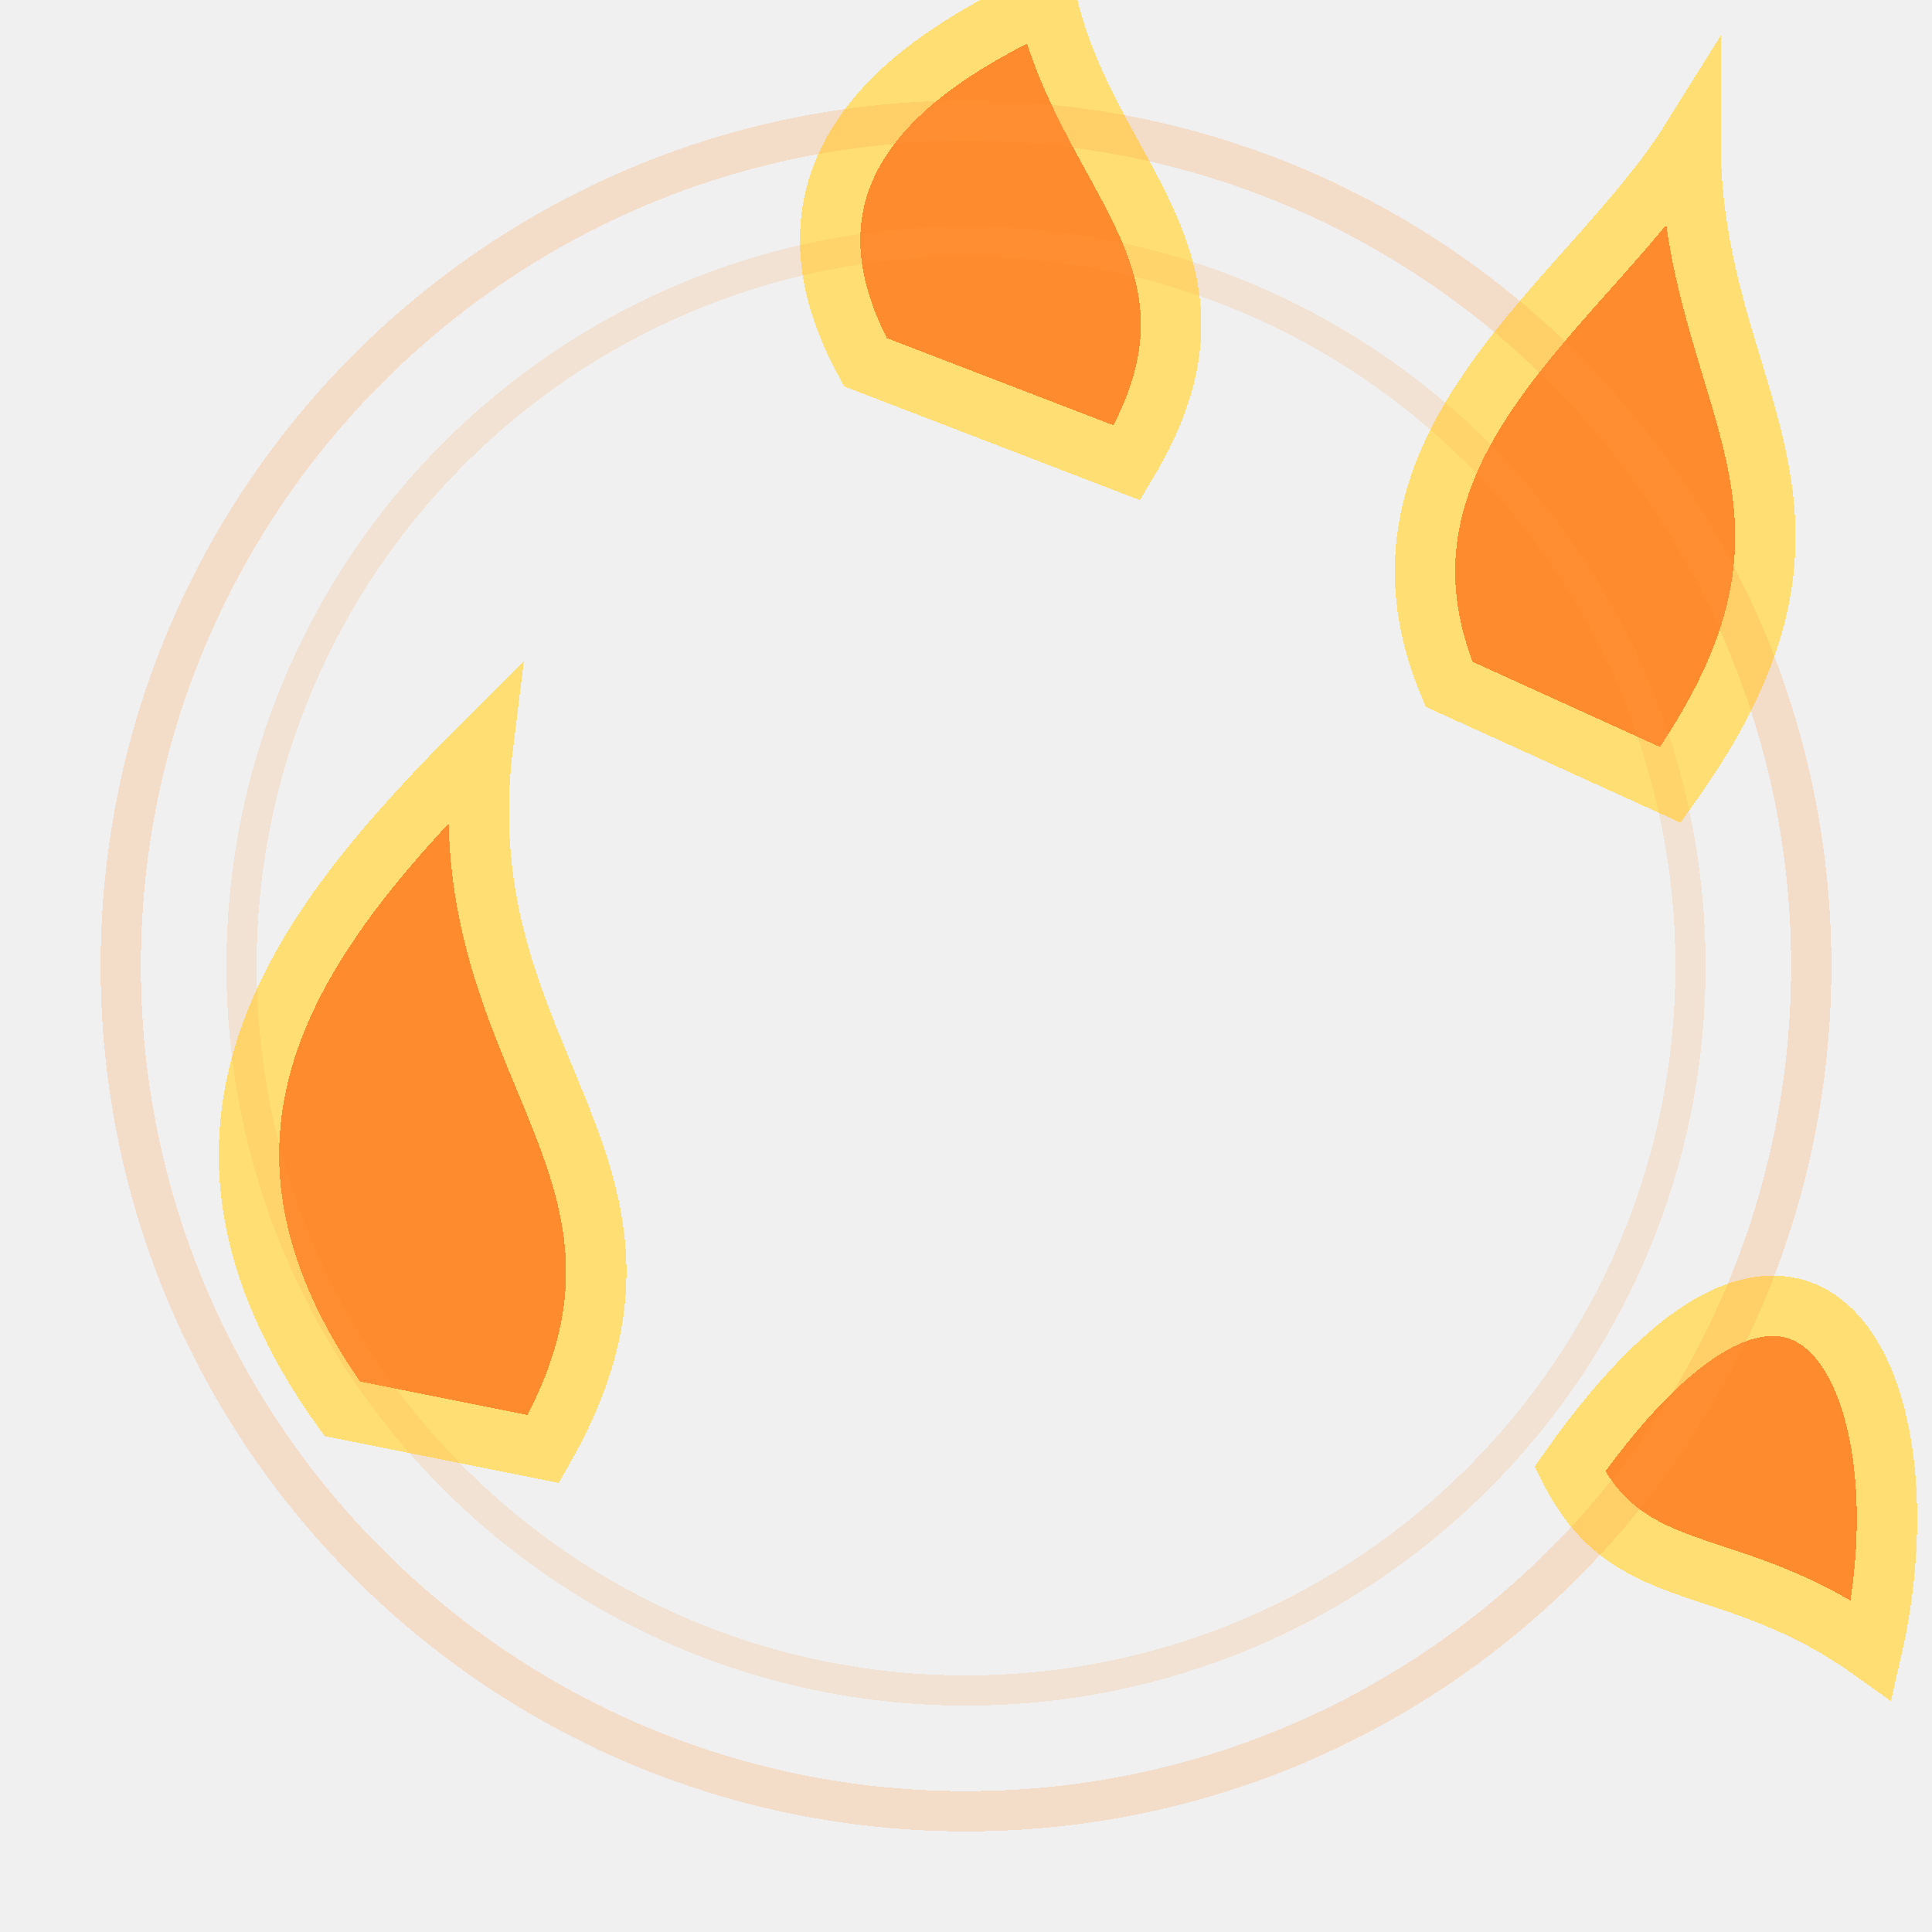
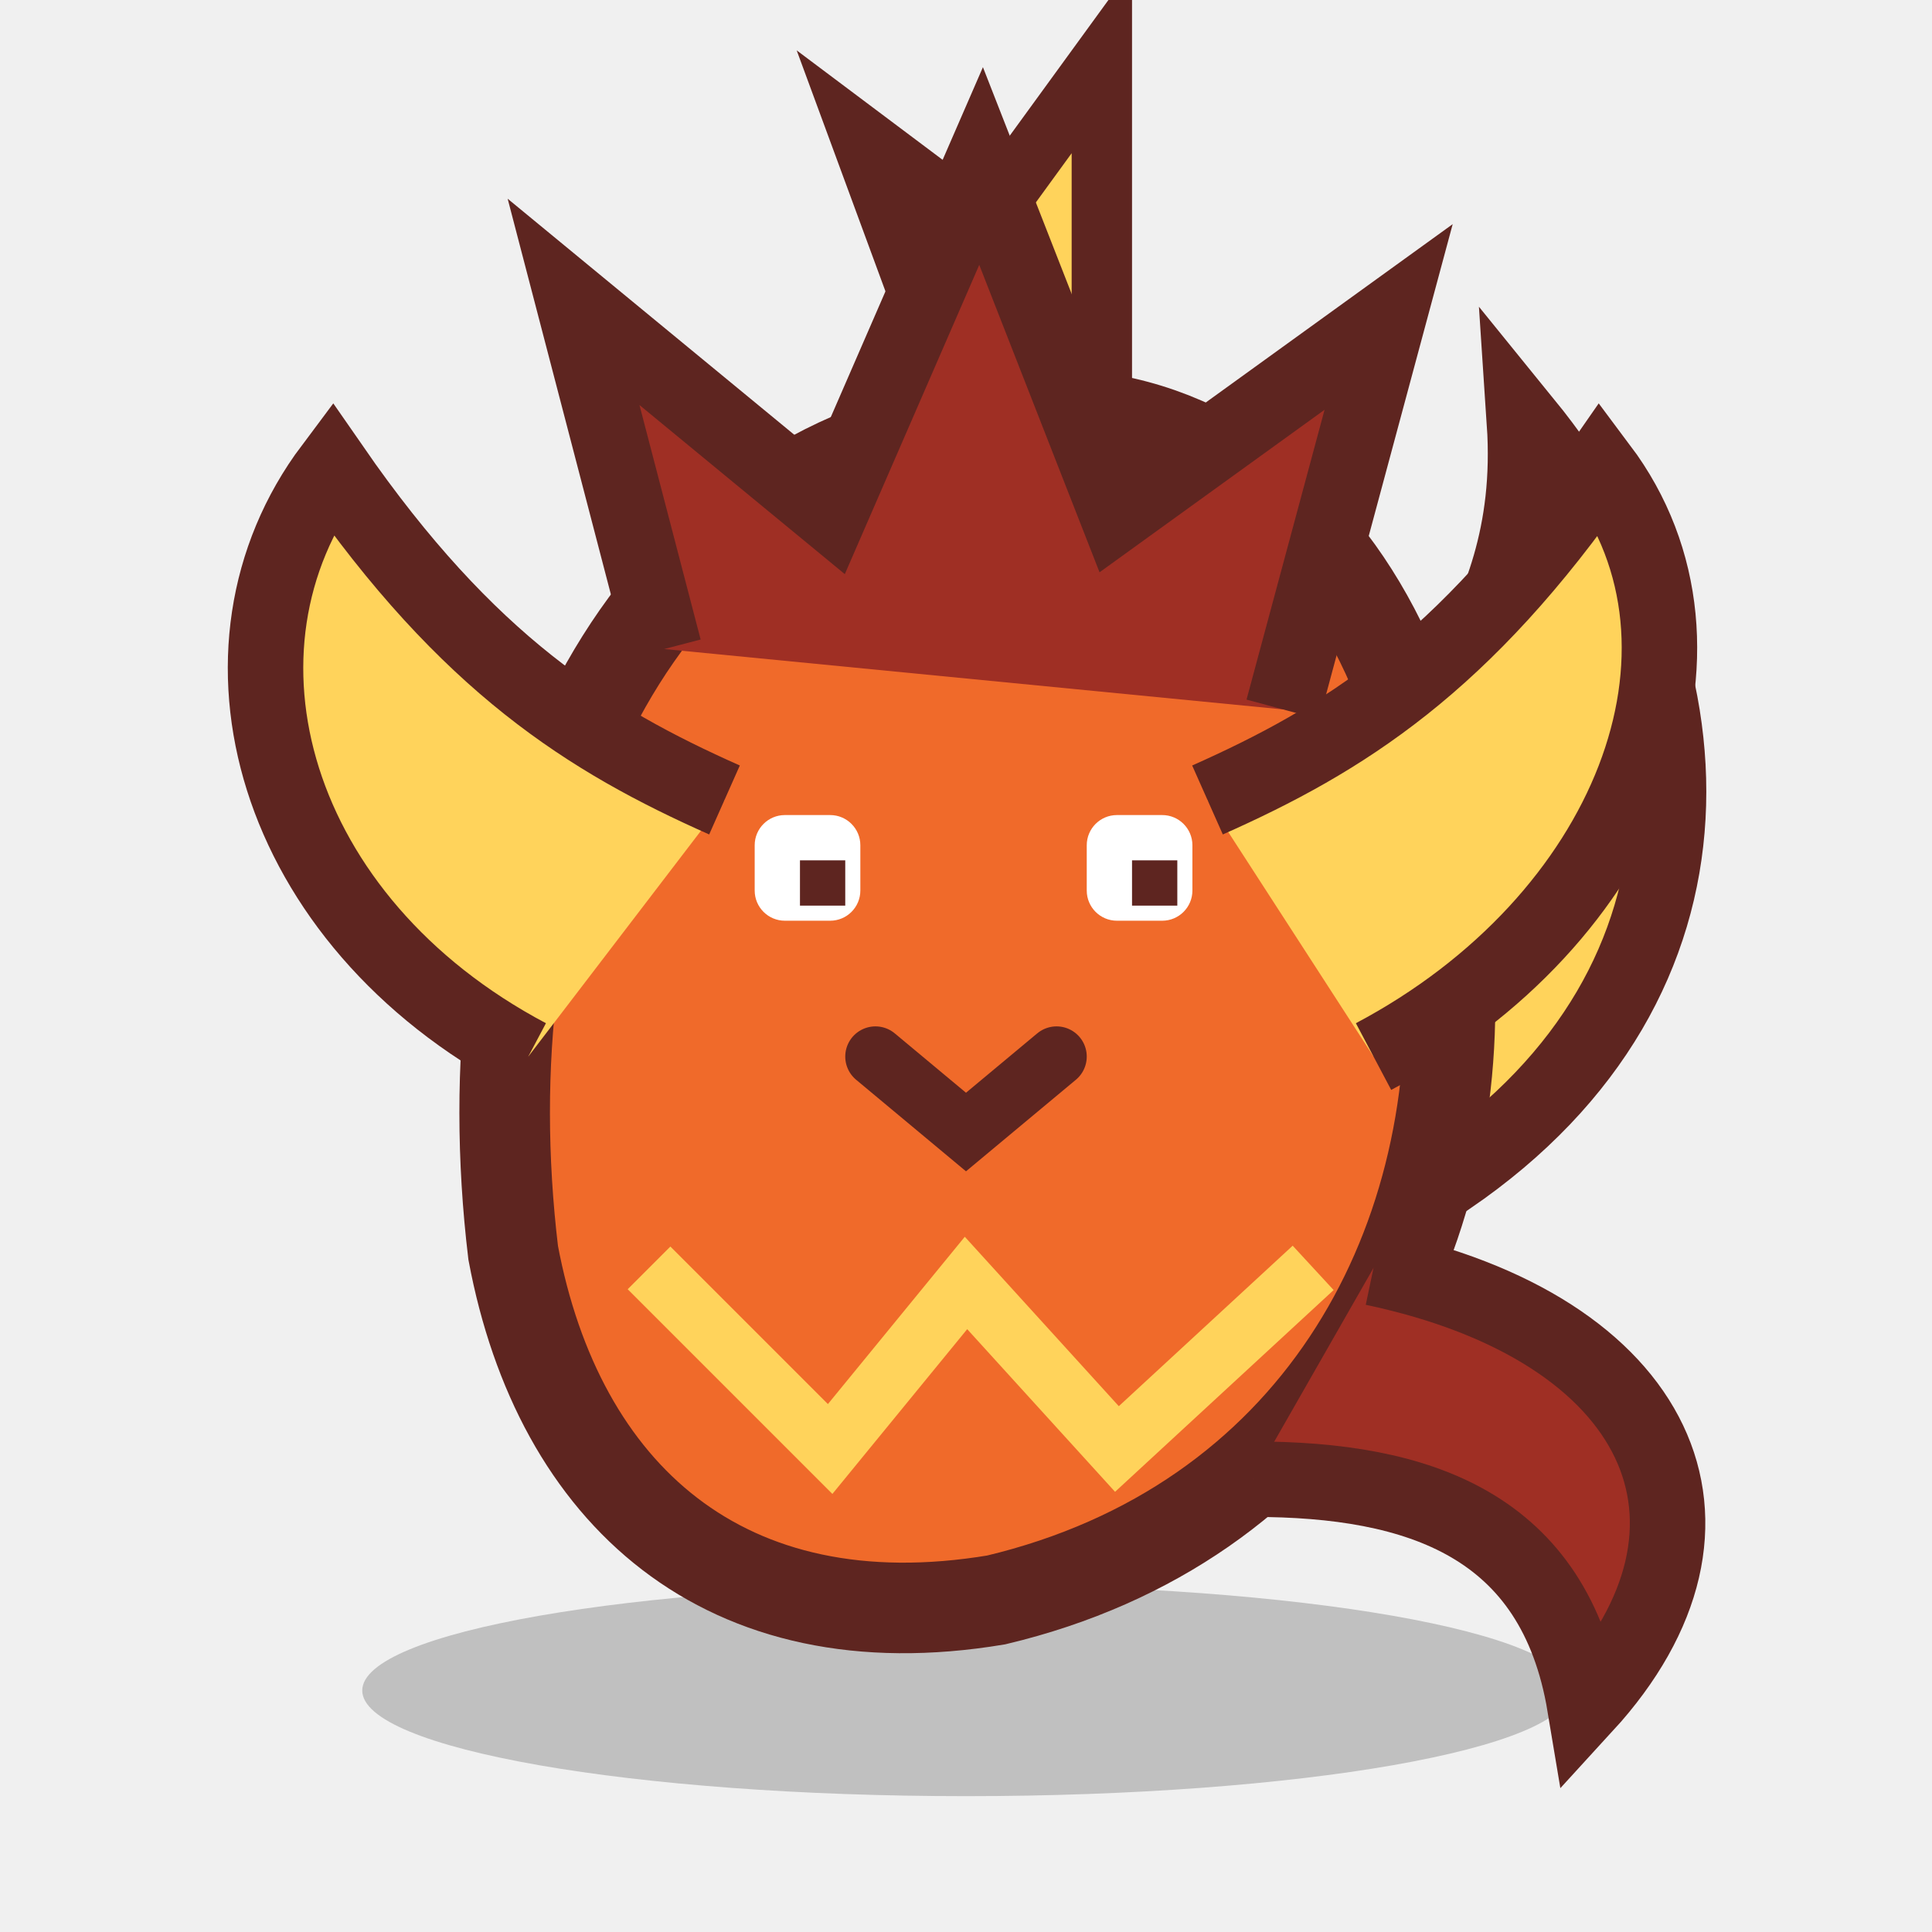
- <svg xmlns="http://www.w3.org/2000/svg" viewBox="0 0 96 96" shape-rendering="crispEdges">
-   <g style="color:#ff9a39">
-     <g fill="#ff8b2f" stroke="#ffdf74" stroke-width="3" opacity="1">
-       <path d="M17 70 C7 56 15 46 24 37 C22 53 35 58 27 72 Z" />
-       <path d="M72 34 C67 22 79 15 84 7 C84 20 93 25 83 39 Z" />
-       <path d="M43 18 C37 7 48 2 52 0 C54 9 62 13 56 23 Z" />
-       <path d="M78 73 C90 56 96 69 93 82 C86 77 81 79 78 73 Z" />
-     </g>
-   </g>
-   <circle cx="48" cy="48" r="42" fill="none" stroke="#ff9a39" stroke-width="2" opacity=".22" />
-   <circle cx="48" cy="48" r="36" fill="none" stroke="#ff9a39" stroke-width="1.5" opacity=".16" />
+ <svg xmlns="http://www.w3.org/2000/svg" viewBox="0 0 128 128">
+   <ellipse cx="64" cy="112" rx="40" ry="7" fill="#000" opacity=".2" />
+   <path d="M96 78C115 65 114 44 101 28c1 15-9 19-7 30-10-11-17-17-22-31-7 21-2 41 11 54Z" fill="#ffd35b" stroke="#5e2520" stroke-width="5" />
+   <path d="M64 28 57 9l8 6 8-11 0 24" fill="#ffd35b" stroke="#5e2520" stroke-width="4" />
+   <path d="M34 83C31 58 40 35 60 29 81 22 96 39 96 64c1 19-9 37-30 42-18 3-29-7-32-23Z" fill="#f06a2a" stroke="#5e2520" stroke-width="6" />
+   <path d="M44 43 38 20l17 14 10-23 9 23 18-13-7 26" fill="#9f2f24" stroke="#5e2520" stroke-width="5" />
+   <path d="M35 70C18 61 13 43 22 31c9 13 17 18 26 22M91 70c17-9 24-27 15-39-9 13-17 18-26 22" fill="#ffd35b" stroke="#5e2520" stroke-width="5" />
+   <path d="M91 84c19 4 25 17 14 29-2-12-11-15-22-15" fill="#9f2f24" stroke="#5e2520" stroke-width="5" />
+   <rect x="50" y="54" width="7" height="7" rx="2" fill="#fff" />
+   <rect x="72" y="54" width="7" height="7" rx="2" fill="#fff" />
+   <rect x="53" y="57" width="3" height="3" fill="#5e2520" />
+   <rect x="75" y="57" width="3" height="3" fill="#5e2520" />
+   <path d="M58 70l6 5 6-5" fill="none" stroke="#5e2520" stroke-width="4" stroke-linecap="round" />
+   <path d="M43 84 55 96l9-11 10 11 13-12" fill="none" stroke="#ffd35b" stroke-width="4" />
</svg>
